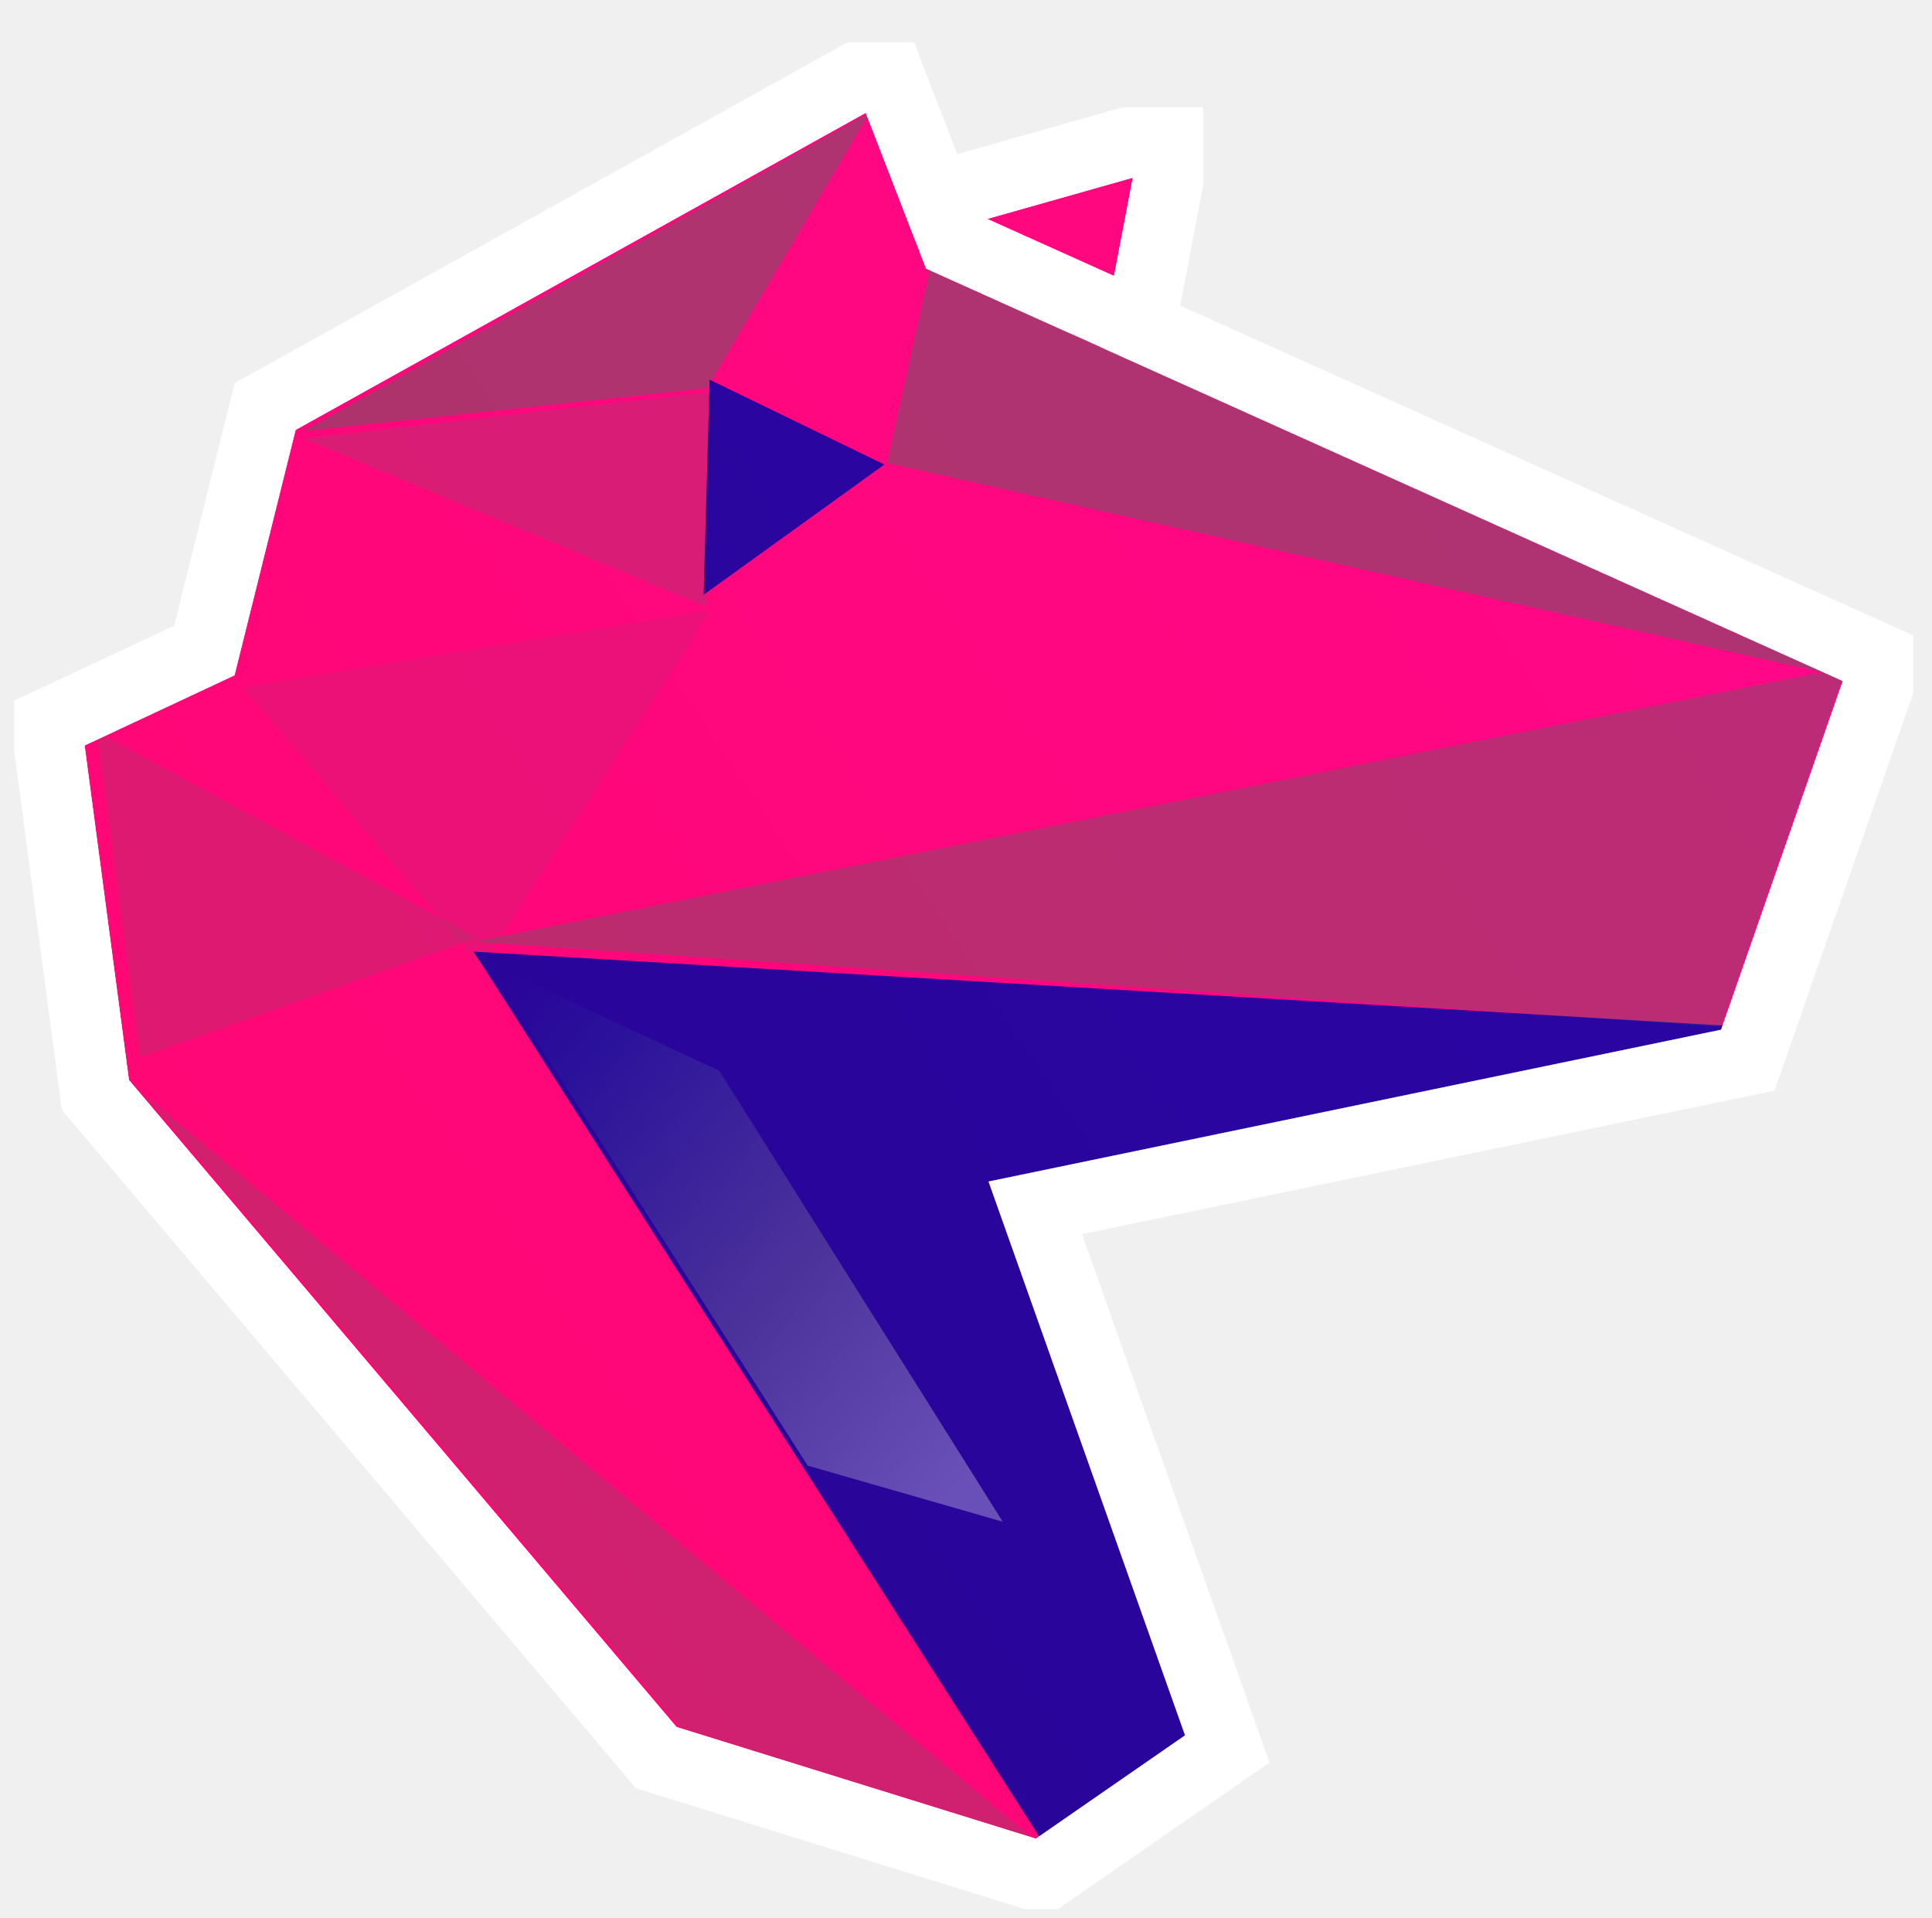
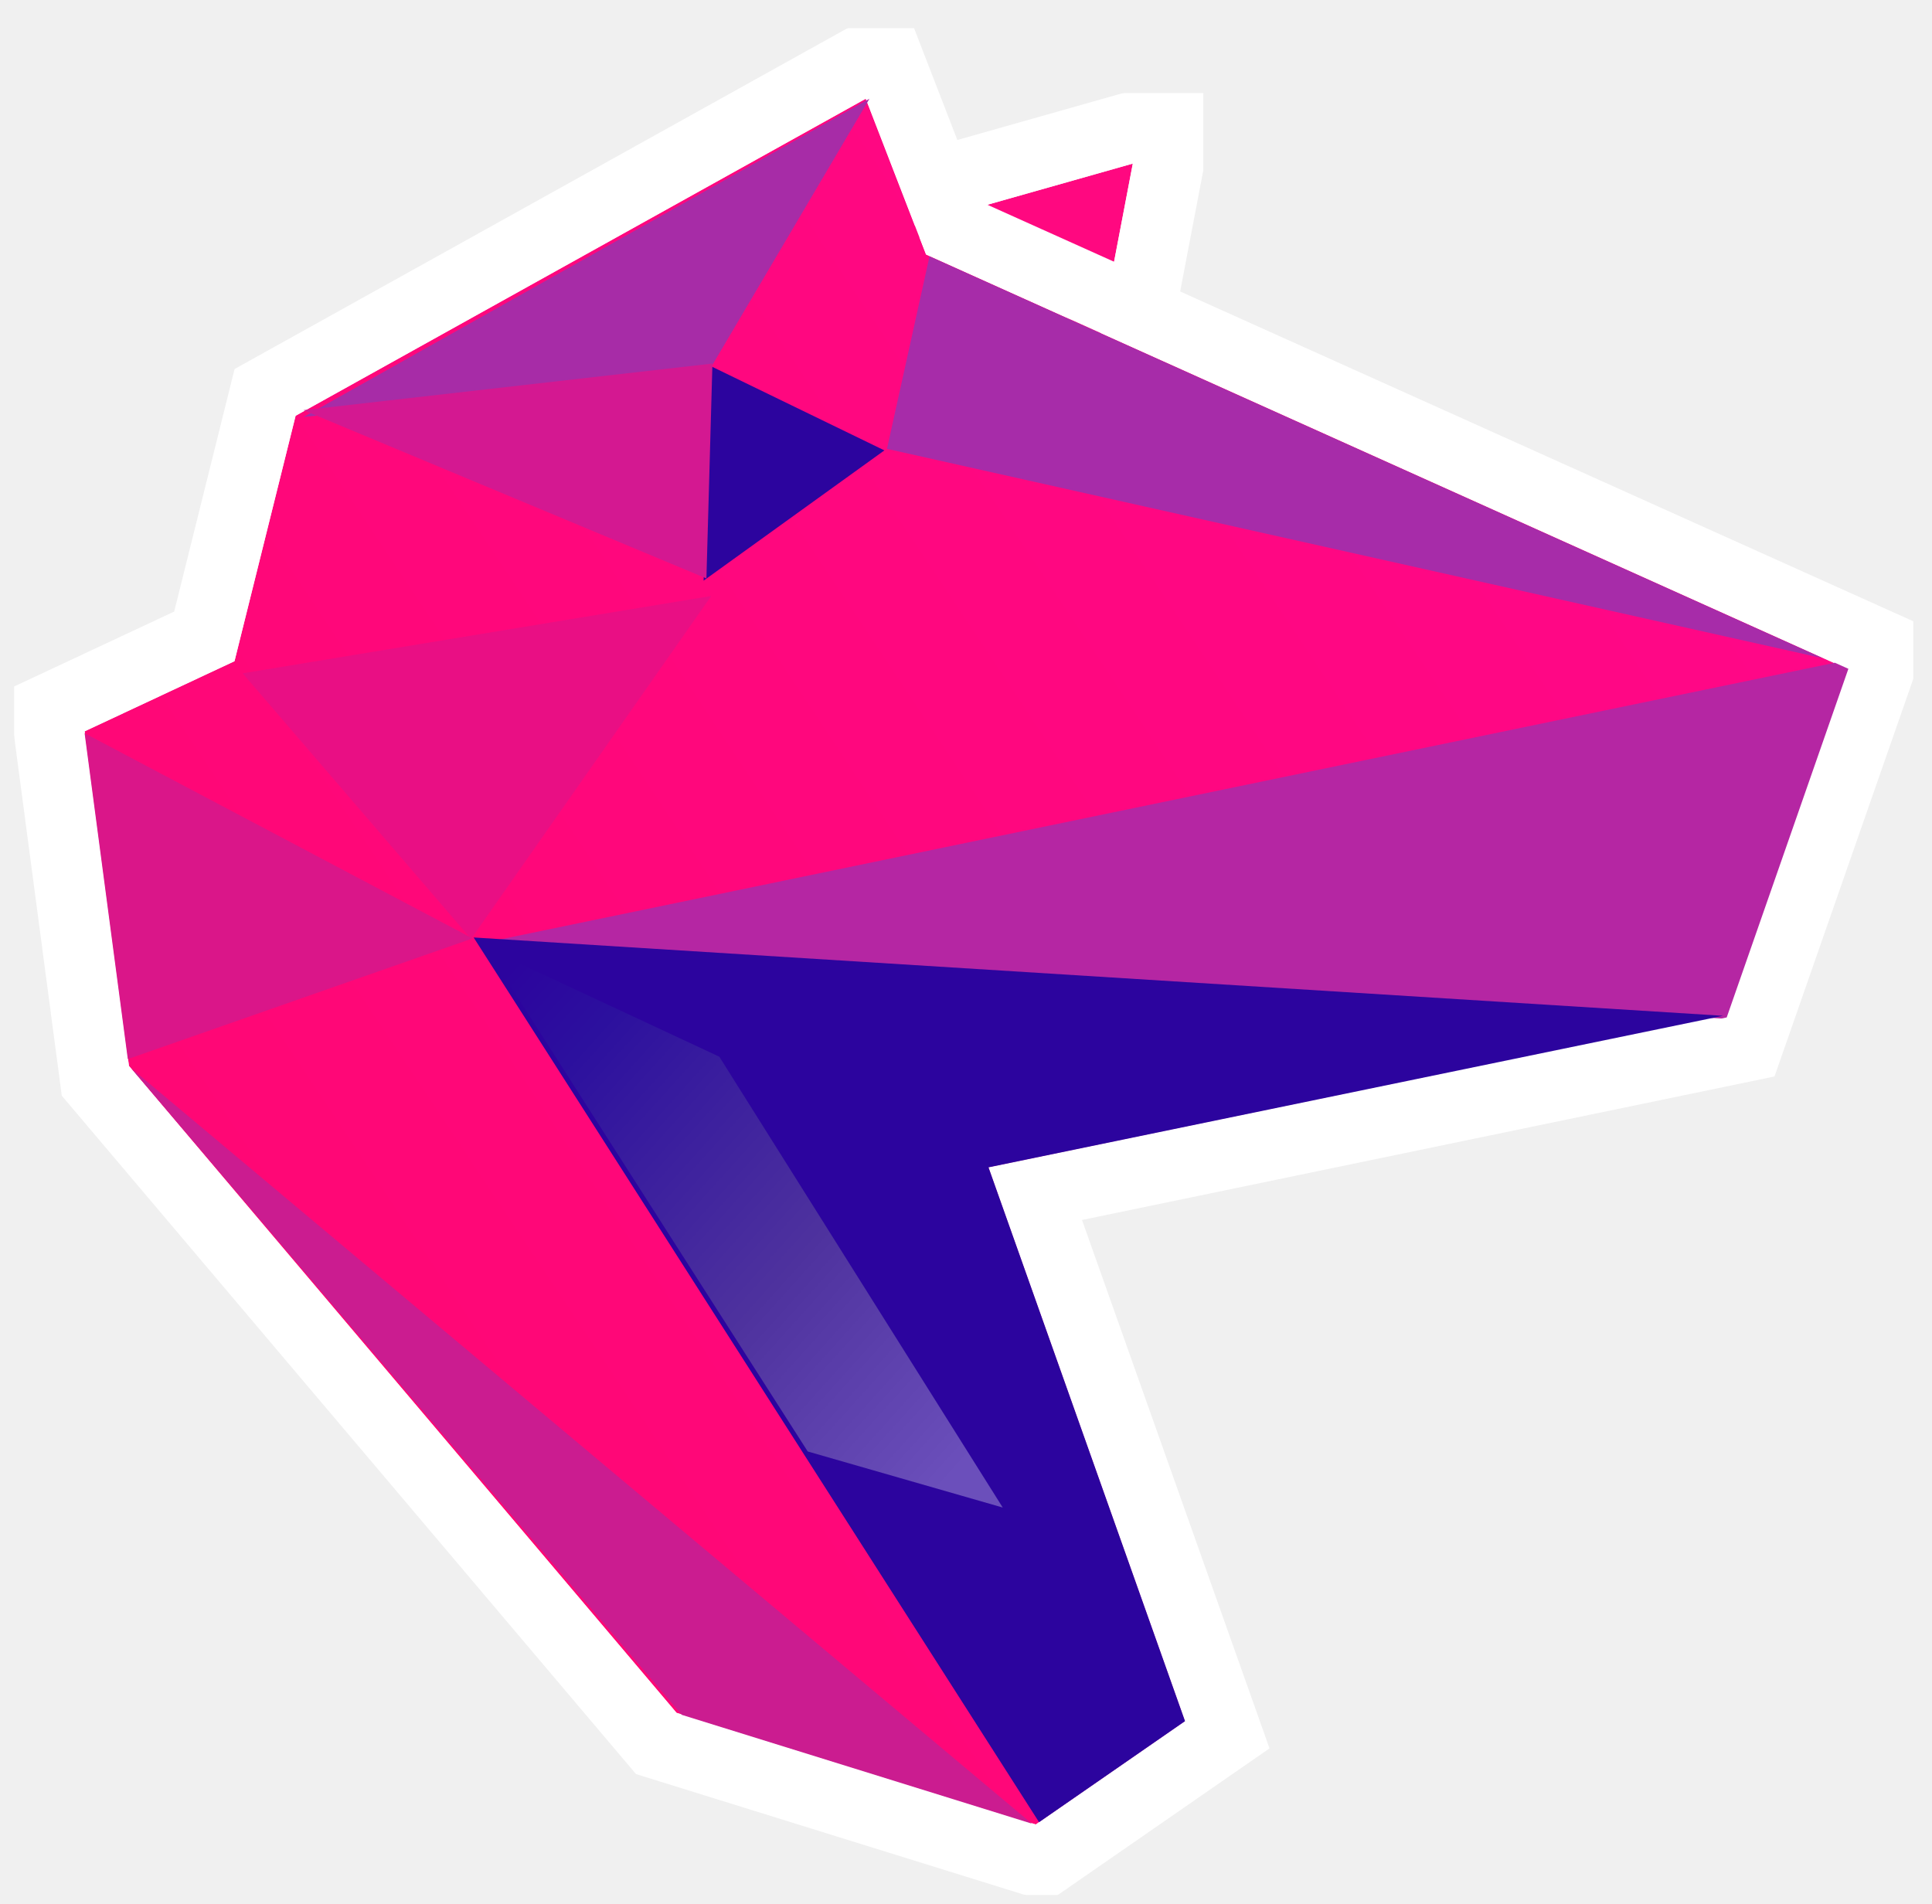
- <svg xmlns="http://www.w3.org/2000/svg" xmlns:xlink="http://www.w3.org/1999/xlink" width="137px" height="136px" viewBox="0 0 137 136" version="1.1">
+ <svg xmlns="http://www.w3.org/2000/svg" xmlns:xlink="http://www.w3.org/1999/xlink" width="137px" height="135px" viewBox="0 0 137 135" version="1.1">
  <defs>
    <polygon id="path-1" points="74.328 4.601 58.034 9.215 71.998 16.806" />
    <mask id="mask-2" maskContentUnits="userSpaceOnUse" maskUnits="objectBoundingBox" x="-5" y="-5" width="26.293" height="22.205">
      <rect x="53.034" y="-0.399" width="26.293" height="22.205" fill="white" />
      <use xlink:href="#path-1" fill="black" />
    </mask>
    <linearGradient x1="100%" y1="4.158%" x2="-8.183%" y2="76.167%" id="linearGradient-3">
      <stop stop-color="#FFFFFF" offset="0%" />
      <stop stop-color="#000000" offset="100%" />
    </linearGradient>
-     <polygon id="path-4" points="0 44.865 3.145 68.593 41.974 114.47 67.447 122.388 78.031 115.059 64.096 75.785 116.045 65.019 124.673 40.293 59.668 11.047 55.391 -7.10542736e-15 14.962 22.485 10.629 39.89" />
+     <polygon id="path-4" points="0 44.865 3.145 68.593 41.974 114.47 67.447 122.388 78.031 115.059 64.096 75.785 116.045 65.019 124.673 40.293 59.668 11.047 55.391 0 14.962 22.485 10.629 39.89" />
    <mask id="mask-5" maskContentUnits="userSpaceOnUse" maskUnits="objectBoundingBox" x="-5" y="-5" width="134.673" height="132.388">
      <rect x="-5" y="-5" width="134.673" height="132.388" fill="white" />
      <use xlink:href="#path-4" fill="black" />
    </mask>
    <linearGradient x1="89.892%" y1="94.305%" x2="0%" y2="6.091%" id="linearGradient-6">
      <stop stop-color="#FFFFFF" offset="0%" />
      <stop stop-color="#000000" offset="100%" />
    </linearGradient>
  </defs>
-   <g id="Page-1" stroke="none" stroke-width="1" fill="none" fill-rule="evenodd">
-     <g id="Desktop" transform="translate(-444, -43)">
-       <g id="cr-logo" transform="translate(450, 51)">
+   <g id="logo" stroke="none" stroke-width="1" fill="none" fill-rule="evenodd">
+     <g id="Artboard-Copy">
+       <g id="cr-logo" transform="translate(6, 7)">
        <g id="Path-3-Copy-9">
-           <use fill="#FF077E" fill-rule="evenodd" xlink:href="#path-1" />
+           <use fill="#FF0880" fill-rule="evenodd" xlink:href="#path-1" />
          <use stroke="#FFFFFF" mask="url(#mask-2)" stroke-width="10" xlink:href="#path-1" />
        </g>
        <g id="COLOR-Copy-12">
          <use fill="#FF077E" fill-rule="evenodd" xlink:href="#path-4" />
          <use fill-opacity="0.1" fill="url(#linearGradient-3)" fill-rule="evenodd" style="mix-blend-mode: overlay;" xlink:href="#path-4" />
          <use stroke="#FFFFFF" mask="url(#mask-5)" stroke-width="10" xlink:href="#path-4" />
        </g>
-         <polygon id="Combined-Shape-Copy-63" fill="#BBF0A6" opacity="0.3" style="mix-blend-mode: saturation;" points="0.862 43.867 3.925 66.975 27.826 58.505 0.862 43.867" />
-         <polygon id="Path-16-Copy-9" fill="#62AA47" opacity="0.2" style="mix-blend-mode: saturation;" points="44.433 35.266 28.109 60.57 11.207 40.75" />
-         <polygon id="Combined-Shape-Copy-54" fill="#5CA942" opacity="0.5" style="mix-blend-mode: saturation;" points="4.31 69.671 42.346 114.612 67.172 122.329" />
-         <polygon id="Combined-Shape-Copy-59" fill="#BBF0A6" opacity="0.6" style="mix-blend-mode: saturation;" points="115.677 64.798 116.045 64.722 124.673 39.996 123.718 39.566 27.586 58.785" />
-         <path d="M67.681,122.226 L78.031,115.059 L64.096,75.785 L116.045,65.019 L116.148,64.724 L27.586,59.483 L67.681,122.226 L67.681,122.226 Z M44.319,18.923 L43.894,34.178 L56.713,24.941 L44.319,18.923 L44.319,18.923 Z" id="Combined-Shape-Copy-60" fill="#15549F" style="mix-blend-mode: hard-light;" />
-         <polygon id="Path-18-Copy-11" fill="#D9F6CE" opacity="0.6" style="mix-blend-mode: saturation;" points="55.655 -7.10542736e-15 44.141 19.52 15.517 22.574" />
+         <polygon id="Combined-Shape-Copy-63" fill="#DA1689" points="3.063 68.108 27.509 59.551 -7.99360578e-14 45" />
+         <polygon id="Path-16-Copy-9" fill="#E90F84" points="44.433 35.266 27.406 59.586 11.207 40.75" />
+         <polygon id="Combined-Shape-Copy-54" fill="#CB1C90" points="3.312 68.768 42.346 114.612 67.172 122.329" />
+         <polygon id="Combined-Shape-Copy-59" fill="#B526A3" points="116.442 65.155 125.07 40.43 124.115 40 28 59.928 116.074 65.232" />
+         <path d="M78.031,115.059 L64.096,75.785 L116.178,65.038 L27.586,59.483 L67.681,122.226 L78.031,115.059 Z M44.319,18.923 L43.894,34.178 L56.713,24.941 L44.319,18.923 L44.319,18.923 Z" id="Combined-Shape-Copy-60" fill="#2C049E" />
+         <polygon id="Path-18-Copy-11" fill="#A72CA7" points="55.655 0 44.141 19.52 15.517 22.574" />
        <polygon id="Combined-Shape-Copy-61" fill="url(#linearGradient-6)" opacity="0.3" style="mix-blend-mode: lighten;" points="28.448 60.21 51.277 95.935 65.105 99.911 45.007 67.938" />
-         <polygon id="Combined-Shape-Copy-62" fill="#DAF7CF" opacity="0.6" style="mix-blend-mode: saturation;" points="123.259 39.682 59.912 11.182 56.897 24.832 123.259 39.682" />
-         <polygon id="Path-12-Copy-10" fill="#62AA47" opacity="0.4" style="mix-blend-mode: saturation;" points="44.519 19.783 15.517 23.088 44.093 35.022" />
+         <polygon id="Combined-Shape-Copy-62" fill="#A72CA9" points="123.259 39.682 59.912 11.182 56.897 24.832 123.259 39.682" />
+         <polygon id="Path-12-Copy-10" fill="#D41891" points="44.519 18.783 15.517 22.088 44.093 34.022" />
      </g>
    </g>
  </g>
</svg>
